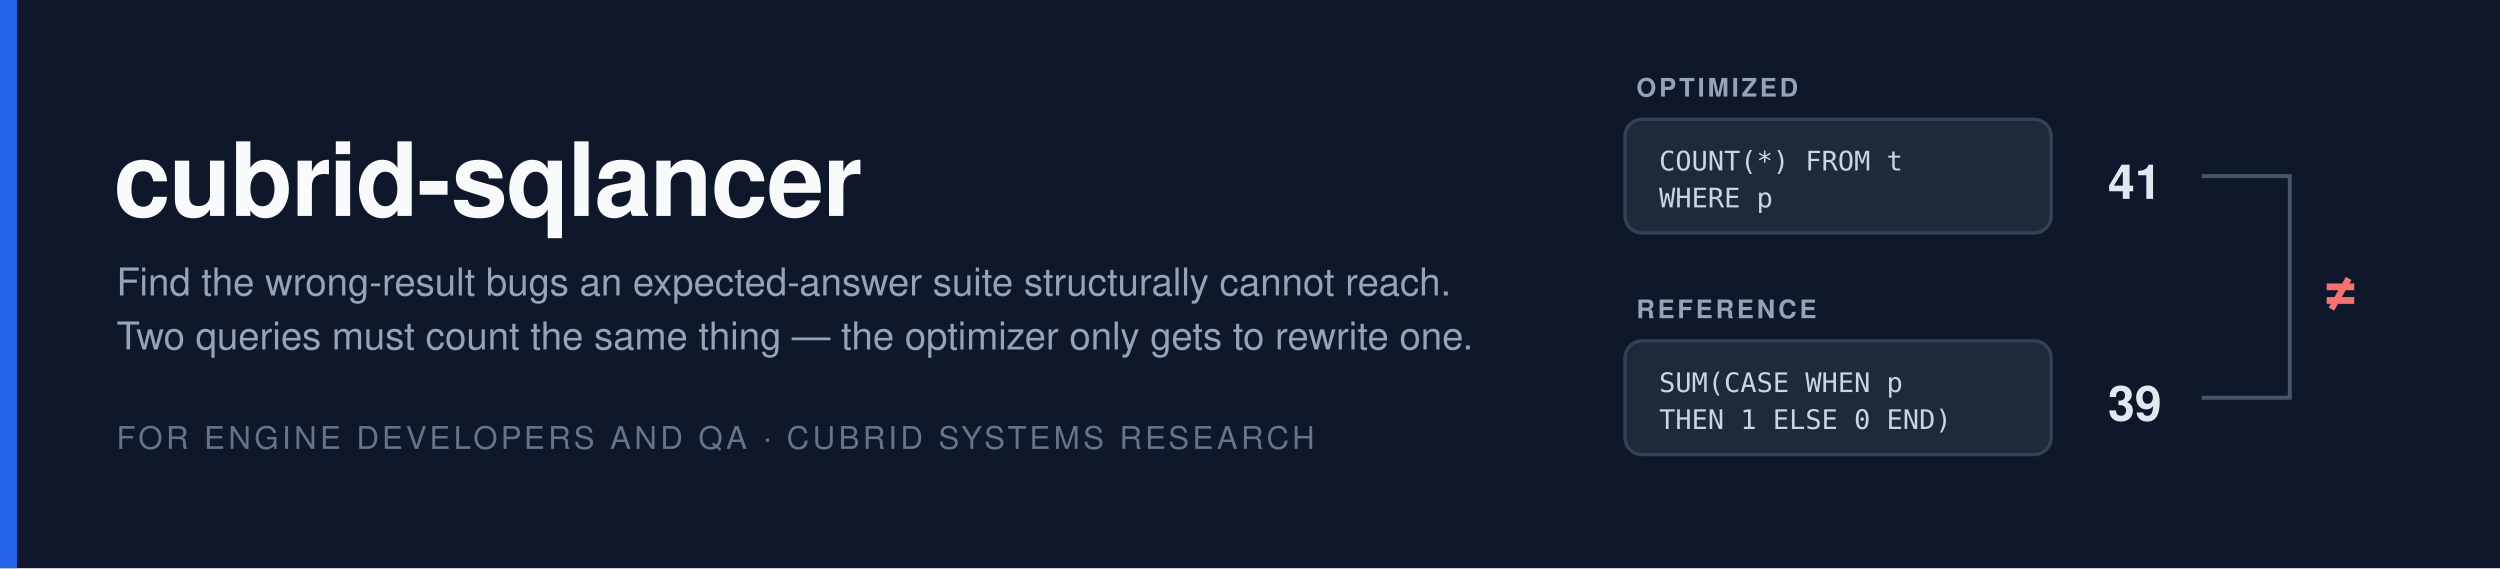
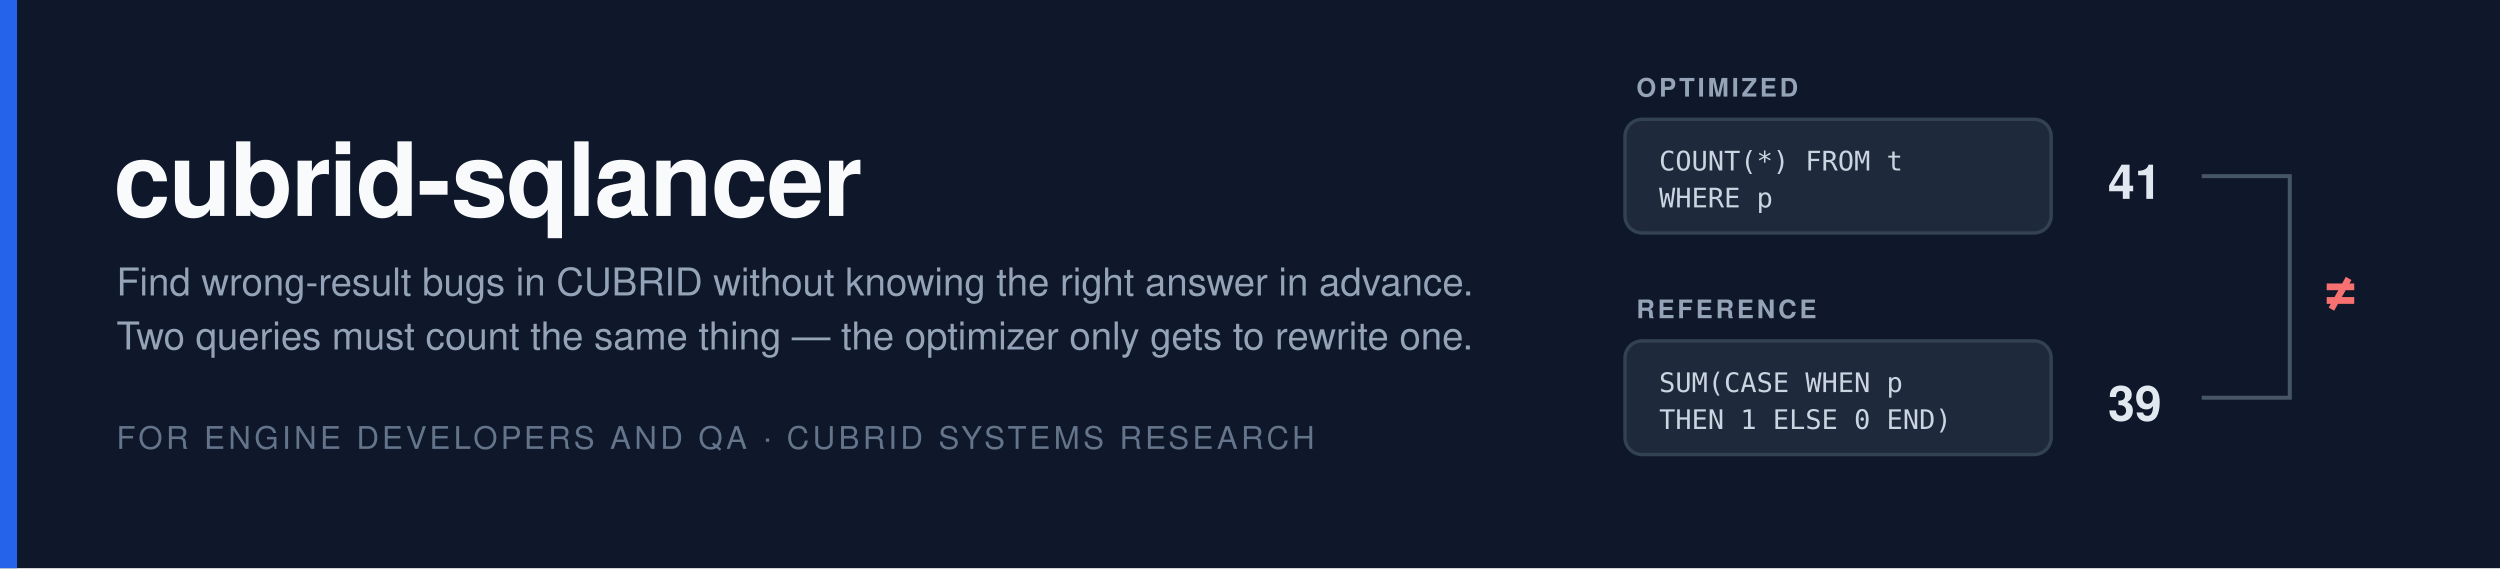
- <svg xmlns="http://www.w3.org/2000/svg" viewBox="0 0 880 200" width="880" height="200" font-family="Helvetica, Arial, sans-serif" role="img" aria-label="cubrid-sqlancer — goal: find the wrong-result bugs in CUBRID that an expected-answer suite structurally cannot reach. Two queries must count the same thing, and the optimizer only gets to rewrite one of them.">
+ <svg xmlns="http://www.w3.org/2000/svg" viewBox="0 0 880 200" width="880" height="200" font-family="Helvetica, Arial, sans-serif" role="img" aria-label="cubrid-sqlancer — goal: find wrong-result bugs in CUBRID without knowing the right answer in advance. Two queries must count the same thing, and the optimizer only gets to rewrite one of them.">
  <style>
  .name{font-size:36px;font-weight:700;fill:#f8fafc;letter-spacing:-0.5px}
  .tag{font-size:13.5px;fill:#94a3b8}
  .meta{font-size:11px;fill:#64748b;letter-spacing:1.2px}
  .q{font-size:9.5px;fill:#cbd5e1;font-family:"SFMono-Regular",Menlo,Consolas,monospace}
  .lbl{font-size:9px;font-weight:700;fill:#94a3b8;letter-spacing:1px}
  .num{font-size:17px;font-weight:700;fill:#e2e8f0}
  .bad{font-size:20px;font-weight:700;fill:#f87171}
  .node{fill:#1e293b;stroke:#334155;stroke-width:1.2}
  .wire{stroke:#475569;stroke-width:1.4;fill:none}
</style>
  <rect x="0" y="0" width="880" height="200" fill="#0f172a" />
  <rect x="0" y="0" width="6" height="200" fill="#2563eb" />
  <text class="name" x="40" y="76">cubrid-sqlancer</text>
-   <text class="tag" x="41" y="104">Find the wrong-result bugs an expected-answer suite structurally cannot reach.</text>
+   <text class="tag" x="41" y="104">Find wrong-result bugs in CUBRID without knowing the right answer in advance.</text>
  <text class="tag" x="41" y="123">Two queries must count the same thing — the optimizer only gets to rewrite one.</text>
  <text class="meta" x="41" y="158">FOR ENGINE DEVELOPERS AND QA · CUBRID SYSTEMS RESEARCH</text>
  <text class="lbl" x="576" y="34">OPTIMIZED</text>
  <rect class="node" x="572" y="42" width="150" height="40" rx="6" />
  <text class="q" x="584" y="60">COUNT(*) FROM t</text>
  <text class="q" x="584" y="73">WHERE p</text>
  <text class="num" x="742" y="70">41</text>
  <text class="lbl" x="576" y="112">REFERENCE</text>
  <rect class="node" x="572" y="120" width="150" height="40" rx="6" />
  <text class="q" x="584" y="138">SUM(CASE WHEN p</text>
  <text class="q" x="584" y="151">THEN 1 ELSE 0 END)</text>
  <text class="num" x="742" y="148">39</text>
  <path class="wire" d="M775 62 L806 62 L806 140 L775 140" />
  <text class="bad" x="818" y="108">≠</text>
</svg>
